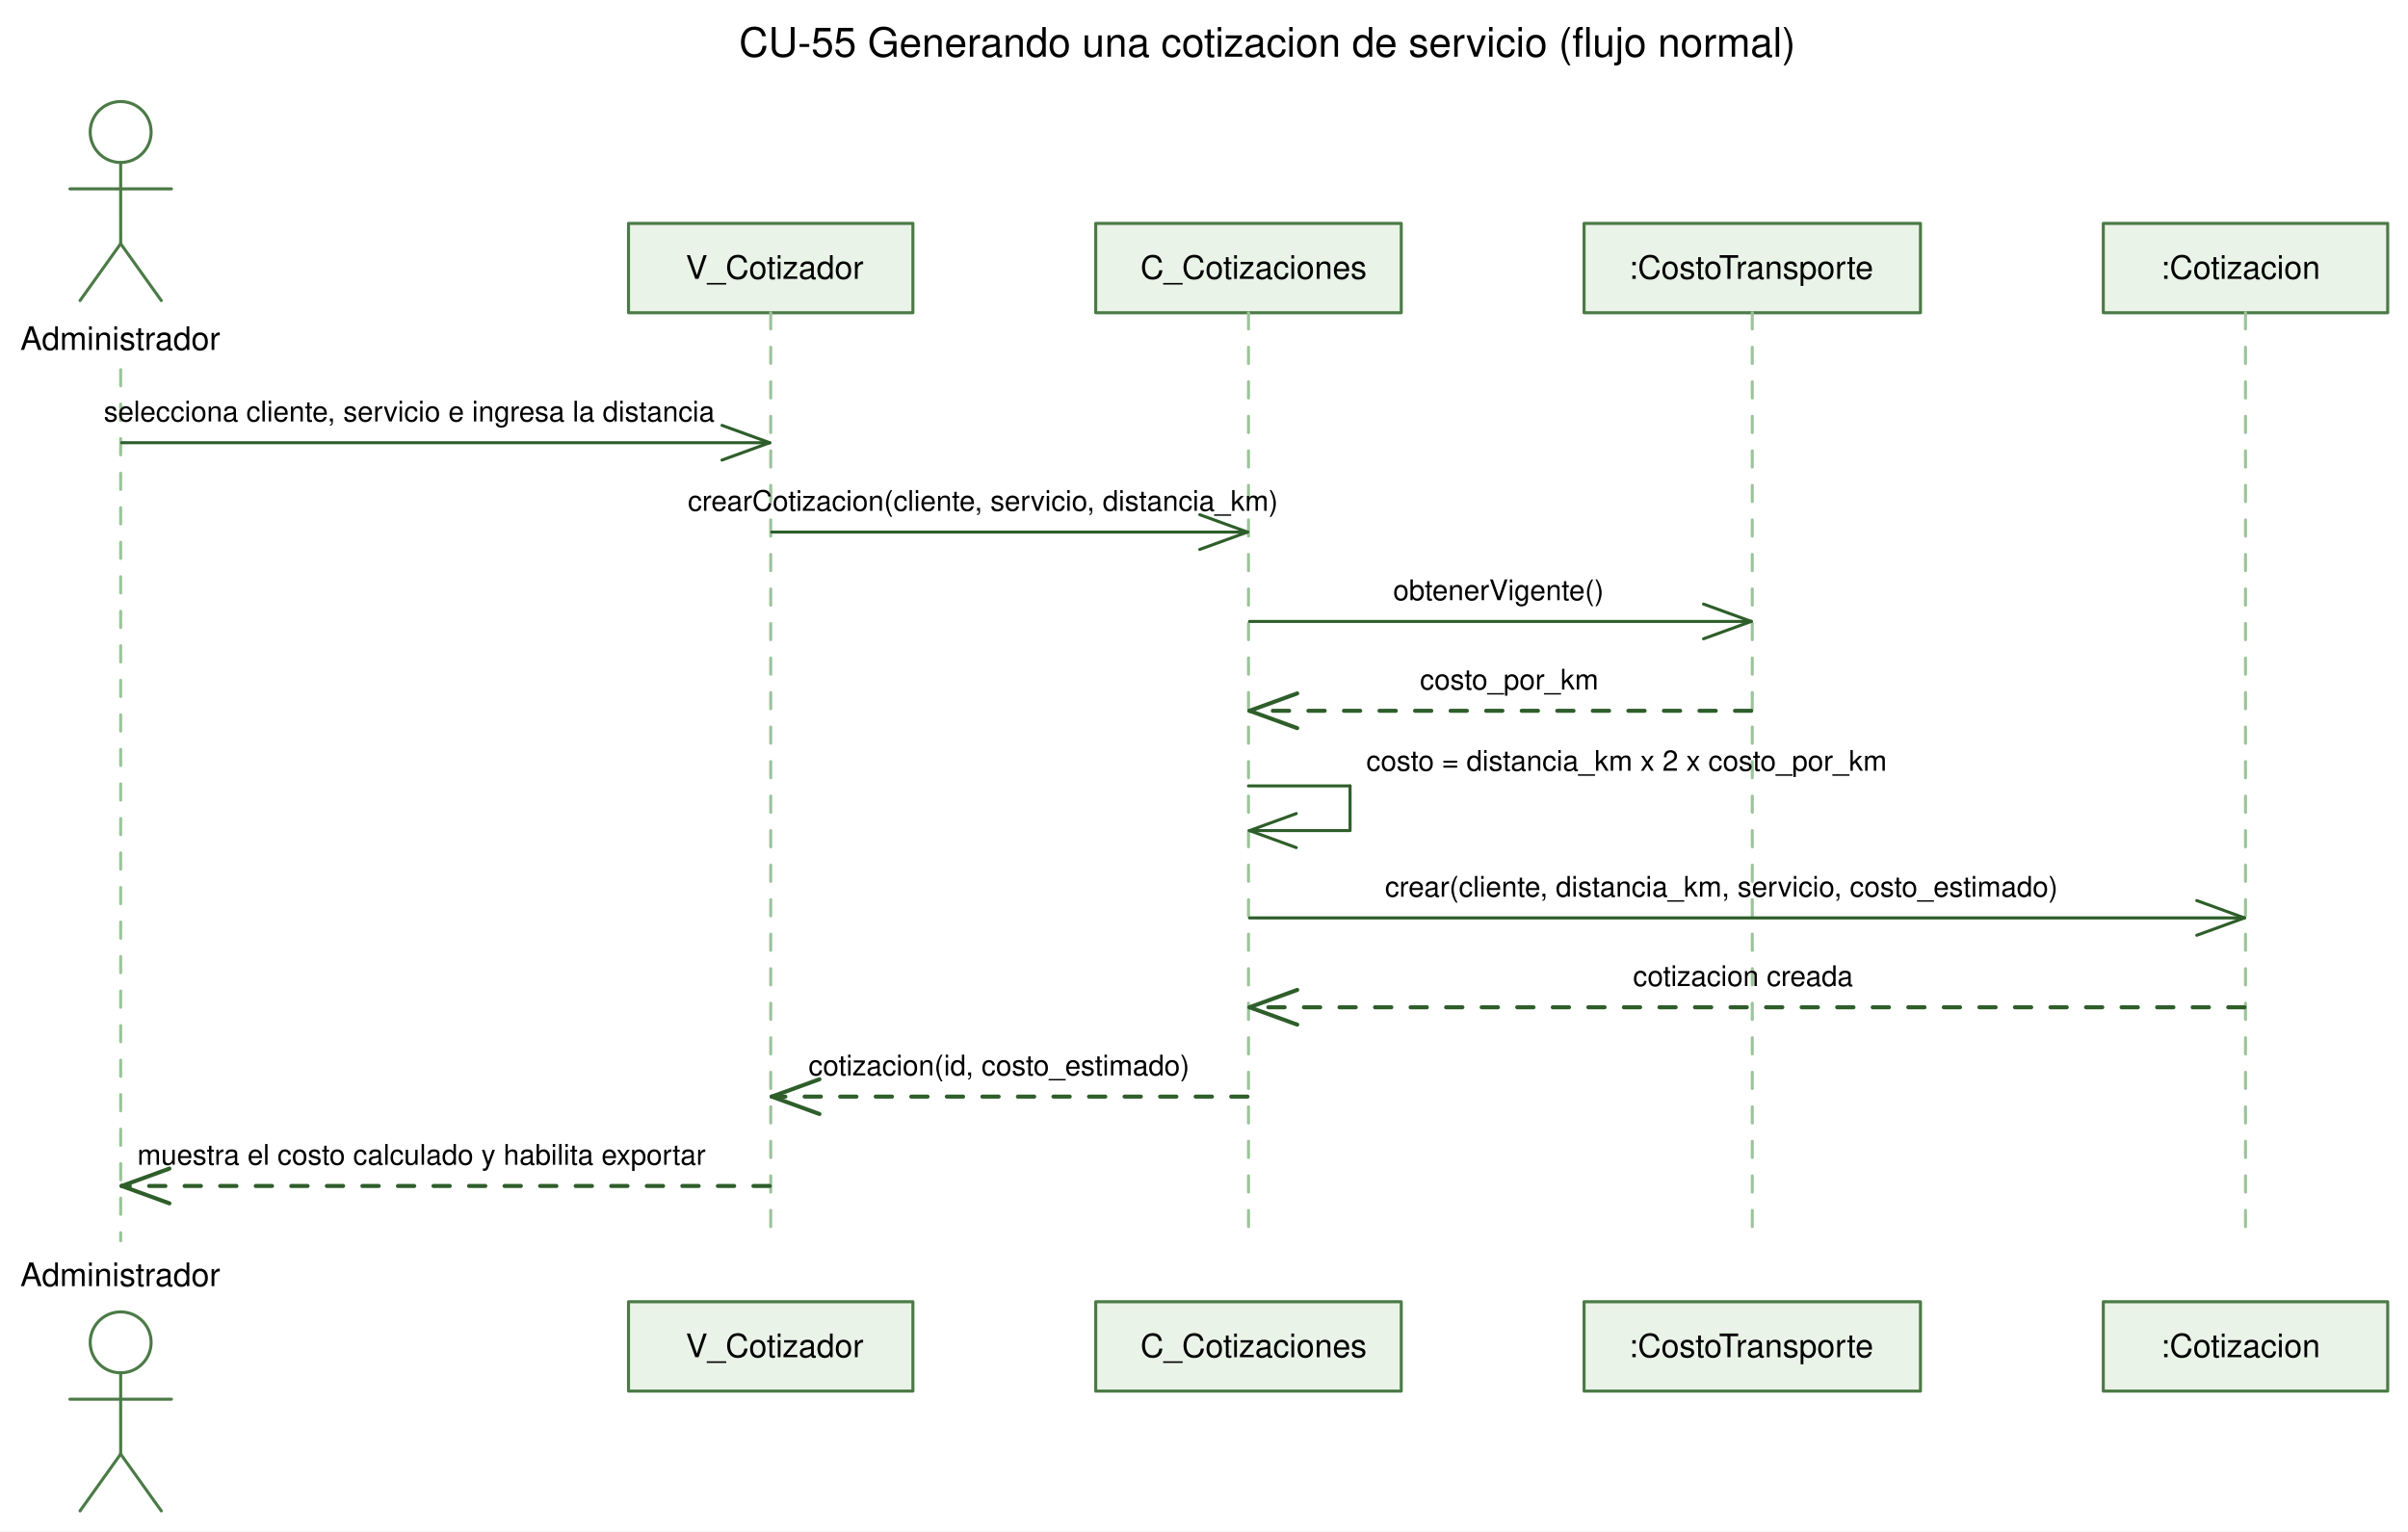
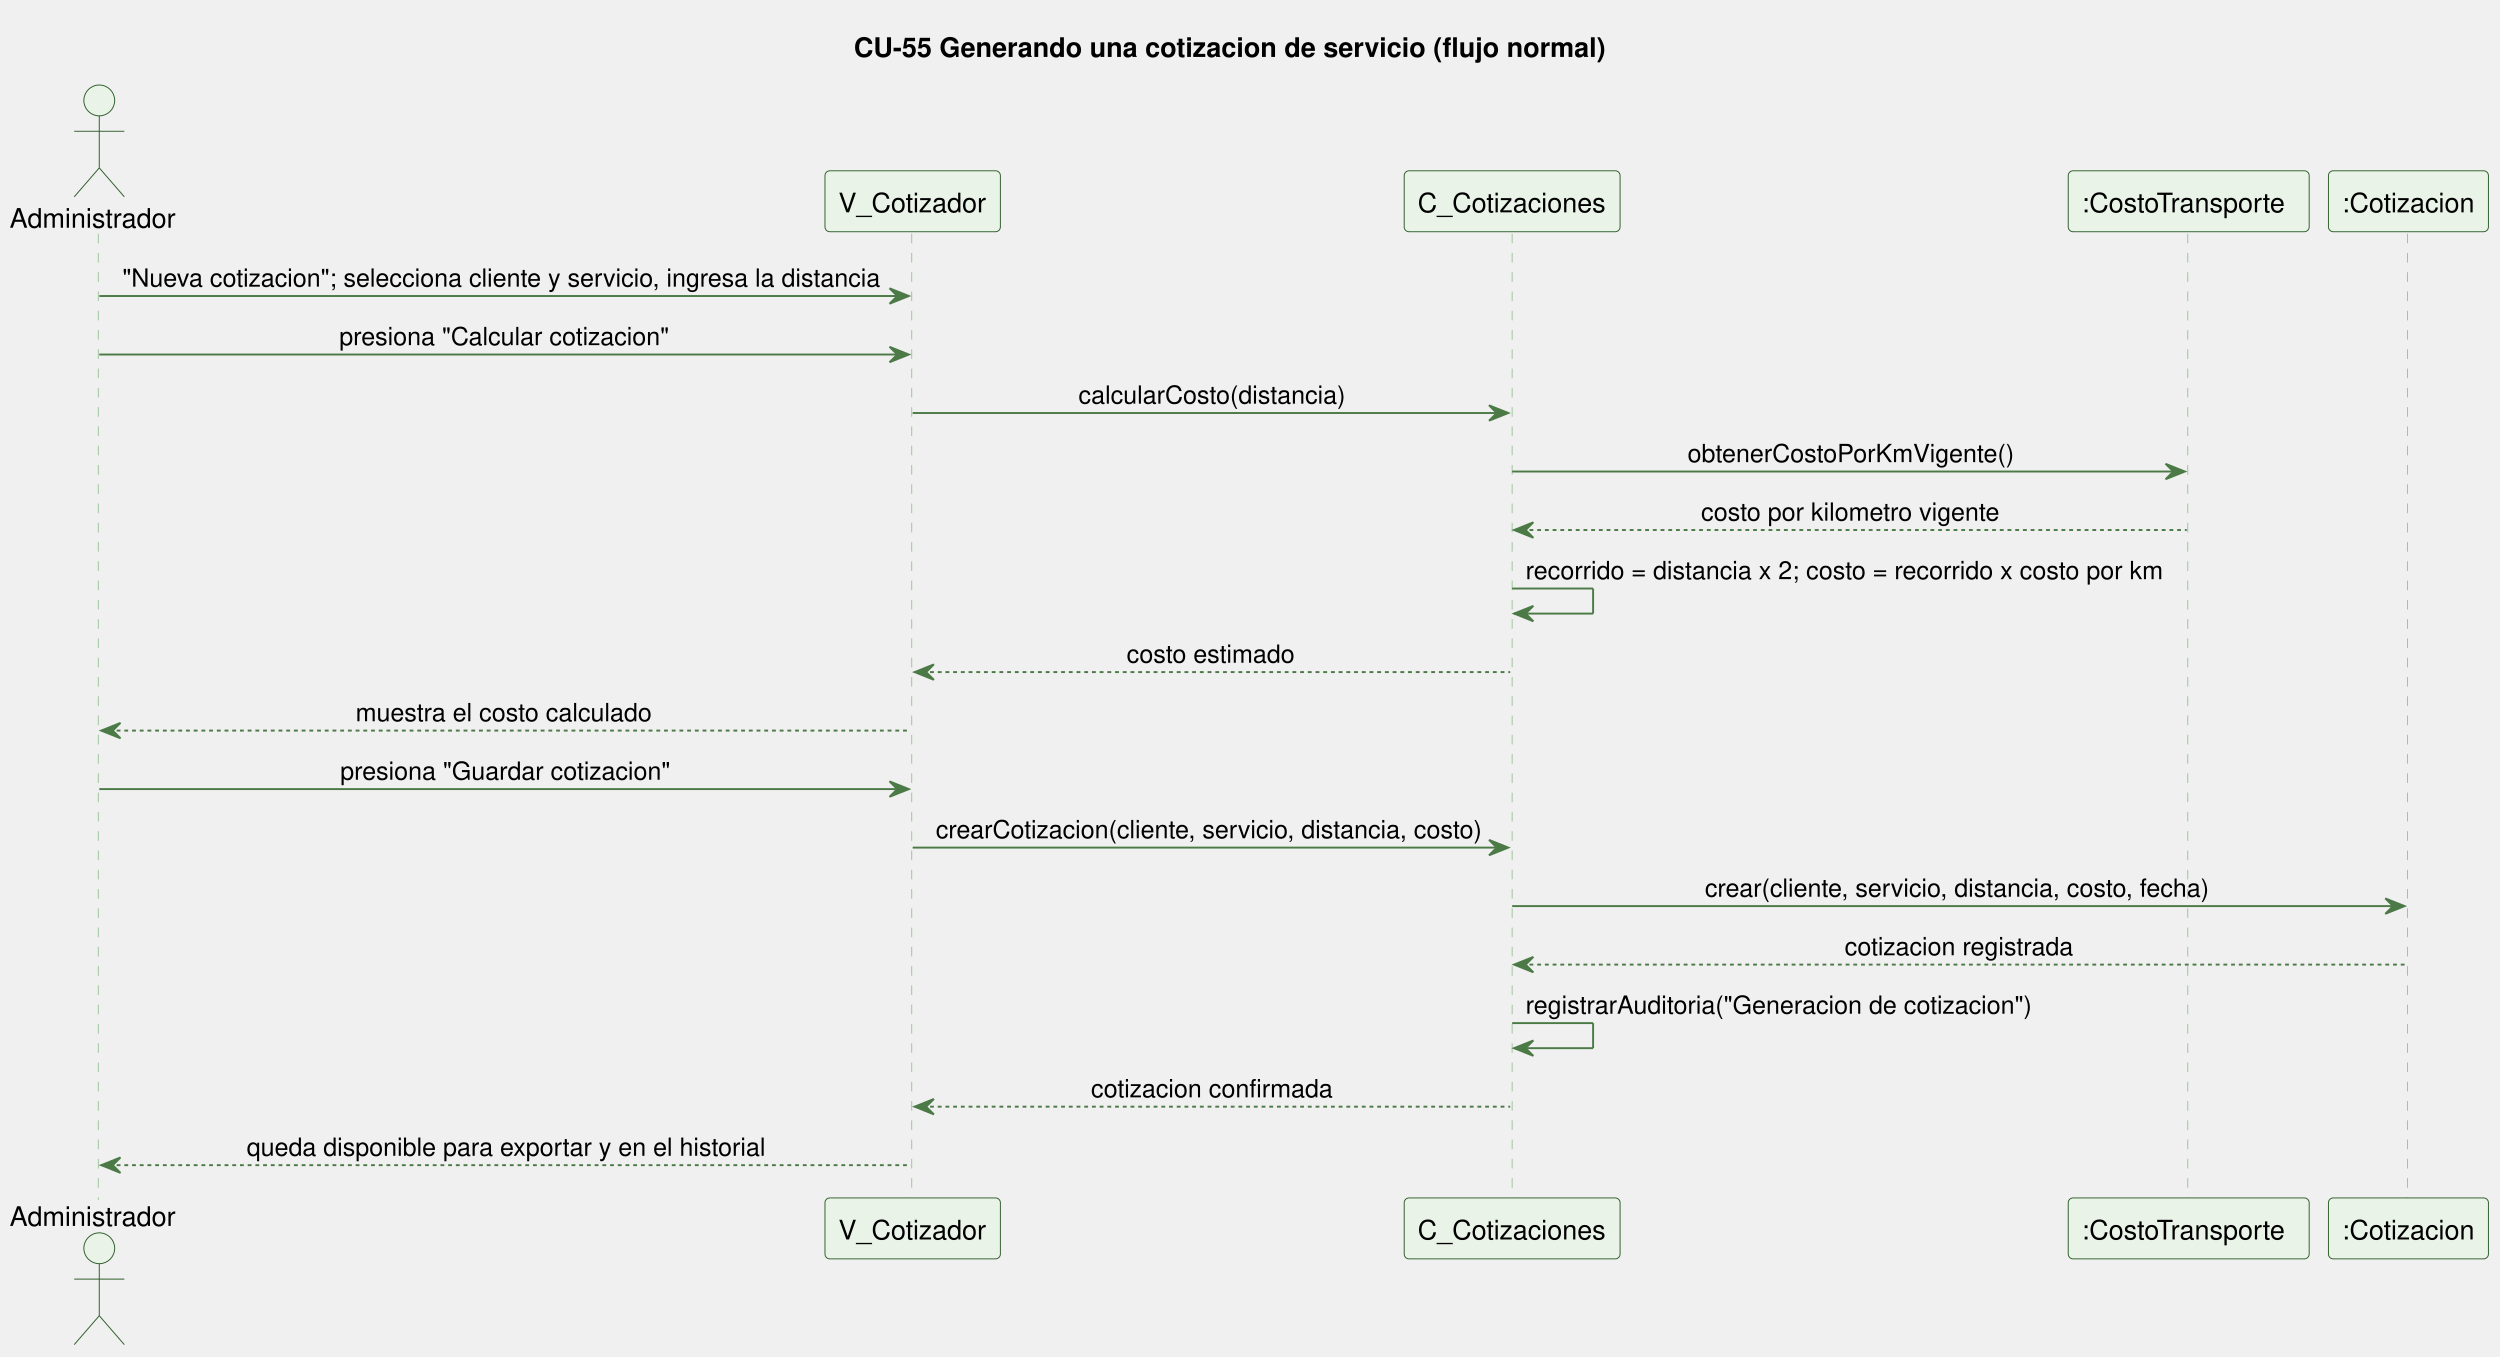
- <svg xmlns="http://www.w3.org/2000/svg" version="1.1" viewBox="0 0 1185.4 754" width="1185.4" height="754">
-   <defs>
-     <style class="style-fonts">
-       </style>
-   </defs>
-   <rect x="0" y="0" width="1185.4" height="754" fill="#ffffff" />
-   <g transform="translate(363.8 10) rotate(0 260.127 12.5)">
-     <text x="0" y="17.9" font-family="Helvetica, Segoe UI Emoji" font-size="20px" fill="#000000" text-anchor="start" style="white-space: pre;" direction="ltr" dominant-baseline="alphabetic">CU-55 Generando una cotizacion de servicio (flujo normal)</text>
-   </g>
-   <g stroke-linecap="round" transform="translate(44.4 50) rotate(0 15 15)">
-     <path d="M30 15 C30 15.87, 29.92 16.75, 29.77 17.6 C29.62 18.46, 29.39 19.31, 29.1 20.13 C28.8 20.95, 28.42 21.75, 27.99 22.5 C27.56 23.25, 27.05 23.98, 26.49 24.64 C25.93 25.31, 25.31 25.93, 24.64 26.49 C23.98 27.05, 23.25 27.56, 22.5 27.99 C21.75 28.42, 20.95 28.8, 20.13 29.1 C19.31 29.39, 18.46 29.62, 17.6 29.77 C16.75 29.92, 15.87 30, 15 30 C14.13 30, 13.25 29.92, 12.4 29.77 C11.54 29.62, 10.69 29.39, 9.87 29.1 C9.05 28.8, 8.25 28.42, 7.5 27.99 C6.75 27.56, 6.02 27.05, 5.36 26.49 C4.69 25.93, 4.07 25.31, 3.51 24.64 C2.95 23.98, 2.44 23.25, 2.01 22.5 C1.58 21.75, 1.2 20.95, 0.9 20.13 C0.61 19.31, 0.38 18.46, 0.23 17.6 C0.08 16.75, 0 15.87, 0 15 C0 14.13, 0.08 13.25, 0.23 12.4 C0.38 11.54, 0.61 10.69, 0.9 9.87 C1.2 9.05, 1.58 8.25, 2.01 7.5 C2.44 6.75, 2.95 6.02, 3.51 5.36 C4.07 4.69, 4.69 4.07, 5.36 3.51 C6.02 2.95, 6.75 2.44, 7.5 2.01 C8.25 1.58, 9.05 1.2, 9.87 0.9 C10.69 0.61, 11.54 0.38, 12.4 0.23 C13.25 0.08, 14.13 0, 15 0 C15.87 0, 16.75 0.08, 17.6 0.23 C18.46 0.38, 19.31 0.61, 20.13 0.9 C20.95 1.2, 21.75 1.58, 22.5 2.01 C23.25 2.44, 23.98 2.95, 24.64 3.51 C25.31 4.07, 25.93 4.69, 26.49 5.36 C27.05 6.02, 27.56 6.75, 27.99 7.5 C28.42 8.25, 28.8 9.05, 29.1 9.87 C29.39 10.69, 29.62 11.54, 29.77 12.4 C29.92 13.25, 29.96 14.57, 30 15 C30.04 15.43, 30.04 14.57, 30 15" stroke="#4B7A46" stroke-width="1.5" fill="none" />
-   </g>
-   <g stroke-linecap="round">
-     <g transform="translate(59.4 80) rotate(0 0.005 20)">
-       <path d="M0 0 C0 10.98, 0.01 21.95, 0.01 40 M0 0 C0 14.06, 0.01 28.11, 0.01 40" stroke="#4B7A46" stroke-width="1.5" fill="none" />
-     </g>
-   </g>
-   <mask />
-   <g stroke-linecap="round">
-     <g transform="translate(34.4 93) rotate(0 25 0)">
-       <path d="M0 0 C11.22 0, 22.43 0, 50 0 M0 0 C18.88 0, 37.76 0, 50 0" stroke="#4B7A46" stroke-width="1.5" fill="none" />
-     </g>
-   </g>
-   <mask />
-   <g stroke-linecap="round">
-     <g transform="translate(39.4 148) rotate(0 10 -14)">
-       <path d="M0 0 C7.67 -10.74, 15.34 -21.48, 20 -28 M0 0 C4.33 -6.06, 8.66 -12.12, 20 -28" stroke="#4B7A46" stroke-width="1.5" fill="none" />
-     </g>
-   </g>
-   <mask />
-   <g stroke-linecap="round">
-     <g transform="translate(59.4 120) rotate(0 10 14)">
-       <path d="M0 0 C5.57 7.8, 11.14 15.6, 20 28 M0 0 C7.11 9.95, 14.22 19.9, 20 28" stroke="#4B7A46" stroke-width="1.5" fill="none" />
-     </g>
-   </g>
-   <mask />
-   <g transform="translate(10 158) rotate(0 49.35156 10)">
-     <text x="0" y="14.32" font-family="Helvetica, Segoe UI Emoji" font-size="16px" fill="#000000" text-anchor="start" style="white-space: pre;" direction="ltr" dominant-baseline="alphabetic">Administrador</text>
-   </g>
-   <g stroke-linecap="round" transform="translate(309.4 110) rotate(0 70 22)">
-     <path d="M0 0 L140 0 L140 44 L0 44" stroke="none" stroke-width="0" fill="#EAF3E7" />
-     <path d="M0 0 C36.55 0, 73.1 0, 140 0 M0 0 C53.56 0, 107.13 0, 140 0 M140 0 C140 17.29, 140 34.58, 140 44 M140 0 C140 11.15, 140 22.29, 140 44 M140 44 C101.96 44, 63.92 44, 0 44 M140 44 C95.73 44, 51.46 44, 0 44 M0 44 C0 33.93, 0 23.86, 0 0 M0 44 C0 31.2, 0 18.4, 0 0" stroke="#4B7A46" stroke-width="1.5" fill="none" />
-   </g>
-   <g transform="translate(337.6 123) rotate(0 44.02344 10)">
-     <text x="0" y="14.32" font-family="Helvetica, Segoe UI Emoji" font-size="16px" fill="#000000" text-anchor="start" style="white-space: pre;" direction="ltr" dominant-baseline="alphabetic">V_Cotizador</text>
-   </g>
-   <g stroke-linecap="round" transform="translate(539.4 110) rotate(0 75.2 22)">
-     <path d="M0 0 L150.4 0 L150.4 44 L0 44" stroke="none" stroke-width="0" fill="#EAF3E7" />
-     <path d="M0 0 C53.2 0, 106.39 0, 150.4 0 M0 0 C58.71 0, 117.41 0, 150.4 0 M150.4 0 C150.4 10.81, 150.4 21.62, 150.4 44 M150.4 0 C150.4 14.61, 150.4 29.21, 150.4 44 M150.4 44 C105.48 44, 60.56 44, 0 44 M150.4 44 C116.25 44, 82.1 44, 0 44 M0 44 C0 29.07, 0 14.14, 0 0 M0 44 C0 31.38, 0 18.75, 0 0" stroke="#4B7A46" stroke-width="1.5" fill="none" />
-   </g>
-   <g transform="translate(561.4 123) rotate(0 56.02734 10)">
-     <text x="0" y="14.32" font-family="Helvetica, Segoe UI Emoji" font-size="16px" fill="#000000" text-anchor="start" style="white-space: pre;" direction="ltr" dominant-baseline="alphabetic">C_Cotizaciones</text>
-   </g>
-   <g stroke-linecap="round" transform="translate(779.8 110) rotate(0 82.8 22)">
-     <path d="M0 0 L165.6 0 L165.6 44 L0 44" stroke="none" stroke-width="0" fill="#EAF3E7" />
-     <path d="M0 0 C45.45 0, 90.9 0, 165.6 0 M0 0 C65.46 0, 130.92 0, 165.6 0 M165.6 0 C165.6 14.01, 165.6 28.01, 165.6 44 M165.6 0 C165.6 12.52, 165.6 25.05, 165.6 44 M165.6 44 C101.81 44, 38.02 44, 0 44 M165.6 44 C121.88 44, 78.16 44, 0 44 M0 44 C0 27.91, 0 11.81, 0 0 M0 44 C0 33.05, 0 22.11, 0 0" stroke="#4B7A46" stroke-width="1.5" fill="none" />
-   </g>
-   <g transform="translate(801.8 123) rotate(0 61.50781 10)">
-     <text x="0" y="14.32" font-family="Helvetica, Segoe UI Emoji" font-size="16px" fill="#000000" text-anchor="start" style="white-space: pre;" direction="ltr" dominant-baseline="alphabetic">:CostoTransporte</text>
-   </g>
-   <g stroke-linecap="round" transform="translate(1035.4 110) rotate(0 70 22)">
-     <path d="M0 0 L140 0 L140 44 L0 44" stroke="none" stroke-width="0" fill="#EAF3E7" />
-     <path d="M0 0 C55.79 0, 111.58 0, 140 0 M0 0 C45.4 0, 90.79 0, 140 0 M140 0 C140 11.1, 140 22.19, 140 44 M140 0 C140 13.08, 140 26.16, 140 44 M140 44 C100.65 44, 61.3 44, 0 44 M140 44 C110.74 44, 81.48 44, 0 44 M0 44 C0 31.34, 0 18.68, 0 0 M0 44 C0 31.3, 0 18.6, 0 0" stroke="#4B7A46" stroke-width="1.5" fill="none" />
-   </g>
-   <g transform="translate(1063.6 123) rotate(0 39.57422 10)">
-     <text x="0" y="14.32" font-family="Helvetica, Segoe UI Emoji" font-size="16px" fill="#000000" text-anchor="start" style="white-space: pre;" direction="ltr" dominant-baseline="alphabetic">:Cotizacion</text>
-   </g>
-   <g stroke-linecap="round">
-     <g transform="translate(59.4 182) rotate(0 0.005 214.5)">
-       <path d="M0 0 C0 162.72, 0.01 325.43, 0.01 429" stroke="#9CC49A" stroke-width="1.5" fill="none" stroke-dasharray="8 9" />
-     </g>
-   </g>
-   <mask />
-   <g stroke-linecap="round">
-     <g transform="translate(379.4 154) rotate(0 0.005 228.5)">
-       <path d="M0 0 C0 157.26, 0.01 314.52, 0.01 457" stroke="#9CC49A" stroke-width="1.5" fill="none" stroke-dasharray="8 9" />
-     </g>
-   </g>
-   <mask />
-   <g stroke-linecap="round">
-     <g transform="translate(614.6 154) rotate(0 0.005 228.5)">
-       <path d="M0 0 C0 170.93, 0.01 341.87, 0.01 457" stroke="#9CC49A" stroke-width="1.5" fill="none" stroke-dasharray="8 9" />
-     </g>
-   </g>
-   <mask />
-   <g stroke-linecap="round">
-     <g transform="translate(862.6 154) rotate(0 0.005 228.5)">
-       <path d="M0 0 C0 93.85, 0 187.7, 0.01 457" stroke="#9CC49A" stroke-width="1.5" fill="none" stroke-dasharray="8 9" />
-     </g>
-   </g>
-   <mask />
-   <g stroke-linecap="round">
-     <g transform="translate(1105.4 154) rotate(0 0.005 228.5)">
-       <path d="M0 0 C0 152.84, 0.01 305.69, 0.01 457" stroke="#9CC49A" stroke-width="1.5" fill="none" stroke-dasharray="8 9" />
-     </g>
-   </g>
-   <mask />
-   <g transform="translate(51.1 195) rotate(0 150.5786 8.75)">
-     <text x="0" y="12.53" font-family="Helvetica, Segoe UI Emoji" font-size="14px" fill="#000000" text-anchor="start" style="white-space: pre;" direction="ltr" dominant-baseline="alphabetic">selecciona cliente, servicio e ingresa la distancia</text>
-   </g>
-   <g stroke-linecap="round">
-     <g transform="translate(59.9 218) rotate(0 159.5 0)">
-       <path d="M0 0 C124.63 0, 249.26 0, 319 0 M0 0 C82.9 0, 165.81 0, 319 0" stroke="#2E5E2A" stroke-width="1.5" fill="none" />
-     </g>
-     <g transform="translate(59.9 218) rotate(0 159.5 0)">
-       <path d="M295.51 8.55 C304.69 5.21, 313.86 1.87, 319 0 M295.51 8.55 C301.61 6.33, 307.72 4.11, 319 0" stroke="#2E5E2A" stroke-width="1.5" fill="none" />
-     </g>
-     <g transform="translate(59.9 218) rotate(0 159.5 0)">
-       <path d="M295.51 -8.55 C304.69 -5.21, 313.86 -1.87, 319 0 M295.51 -8.55 C301.61 -6.33, 307.72 -4.11, 319 0" stroke="#2E5E2A" stroke-width="1.5" fill="none" />
-     </g>
-   </g>
-   <mask />
-   <g transform="translate(338.6 239) rotate(0 145.8857 8.75)">
-     <text x="0" y="12.53" font-family="Helvetica, Segoe UI Emoji" font-size="14px" fill="#000000" text-anchor="start" style="white-space: pre;" direction="ltr" dominant-baseline="alphabetic">crearCotizacion(cliente, servicio, distancia_km)</text>
-   </g>
-   <g stroke-linecap="round">
-     <g transform="translate(379.9 262) rotate(0 117.1 0)">
-       <path d="M0 0 C78.37 0, 156.74 0, 234.2 0 M0 0 C81.22 0, 162.43 0, 234.2 0" stroke="#2E5E2A" stroke-width="1.5" fill="none" />
-     </g>
-     <g transform="translate(379.9 262) rotate(0 117.1 0)">
-       <path d="M210.71 8.55 C218.57 5.69, 226.43 2.83, 234.2 0 M210.71 8.55 C218.85 5.59, 227 2.62, 234.2 0" stroke="#2E5E2A" stroke-width="1.5" fill="none" />
-     </g>
-     <g transform="translate(379.9 262) rotate(0 117.1 0)">
-       <path d="M210.71 -8.55 C218.57 -5.69, 226.43 -2.83, 234.2 0 M210.71 -8.55 C218.85 -5.59, 227 -2.62, 234.2 0" stroke="#2E5E2A" stroke-width="1.5" fill="none" />
-     </g>
-   </g>
-   <mask />
-   <g transform="translate(685.8 283) rotate(0 52.01807 8.75)">
-     <text x="0" y="12.53" font-family="Helvetica, Segoe UI Emoji" font-size="14px" fill="#000000" text-anchor="start" style="white-space: pre;" direction="ltr" dominant-baseline="alphabetic">obtenerVigente()</text>
-   </g>
-   <g stroke-linecap="round">
-     <g transform="translate(615.1 306) rotate(0 123.5 0)">
-       <path d="M0 0 C95.42 0, 190.85 0, 247 0 M0 0 C49.97 0, 99.94 0, 247 0" stroke="#2E5E2A" stroke-width="1.5" fill="none" />
-     </g>
-     <g transform="translate(615.1 306) rotate(0 123.5 0)">
-       <path d="M223.51 8.55 C232.58 5.25, 241.66 1.94, 247 0 M223.51 8.55 C228.26 6.82, 233.01 5.09, 247 0" stroke="#2E5E2A" stroke-width="1.5" fill="none" />
-     </g>
-     <g transform="translate(615.1 306) rotate(0 123.5 0)">
-       <path d="M223.51 -8.55 C232.58 -5.25, 241.66 -1.94, 247 0 M223.51 -8.55 C228.26 -6.82, 233.01 -5.09, 247 0" stroke="#2E5E2A" stroke-width="1.5" fill="none" />
-     </g>
-   </g>
-   <mask />
-   <g transform="translate(699 327) rotate(0 43.96533 8.75)">
-     <text x="0" y="12.53" font-family="Helvetica, Segoe UI Emoji" font-size="14px" fill="#000000" text-anchor="start" style="white-space: pre;" direction="ltr" dominant-baseline="alphabetic">costo_por_km</text>
-   </g>
-   <g stroke-linecap="round">
-     <g transform="translate(862.1 350) rotate(0 -123.5 0)">
-       <path d="M0 0 C-60.97 0, -121.95 0, -247 0" stroke="#2E5E2A" stroke-width="2" fill="none" stroke-dasharray="8 9.5" />
-     </g>
-     <g transform="translate(862.1 350) rotate(0 -123.5 0)">
-       <path d="M-223.51 -8.55 C-229.31 -6.44, -235.11 -4.33, -247 0" stroke="#2E5E2A" stroke-width="2" fill="none" />
-     </g>
-     <g transform="translate(862.1 350) rotate(0 -123.5 0)">
-       <path d="M-223.51 8.55 C-229.31 6.44, -235.11 4.33, -247 0" stroke="#2E5E2A" stroke-width="2" fill="none" />
-     </g>
-   </g>
-   <mask />
-   <g transform="translate(672.6 367) rotate(0 128.1978 8.75)">
-     <text x="0" y="12.53" font-family="Helvetica, Segoe UI Emoji" font-size="14px" fill="#000000" text-anchor="start" style="white-space: pre;" direction="ltr" dominant-baseline="alphabetic">costo = distancia_km x 2 x costo_por_km</text>
-   </g>
-   <g stroke-linecap="round">
-     <g transform="translate(614.6 387) rotate(0 25 0)">
-       <path d="M0 0 C17.45 0, 34.9 0, 50 0 M0 0 C19.35 0, 38.7 0, 50 0" stroke="#2E5E2A" stroke-width="1.5" fill="none" />
-     </g>
-   </g>
-   <mask />
-   <g stroke-linecap="round">
-     <g transform="translate(664.6 387) rotate(0 0.005 11)">
-       <path d="M0 0 C0 6.11, 0.01 12.21, 0.01 22 M0 0 C0 5.31, 0 10.62, 0.01 22" stroke="#2E5E2A" stroke-width="1.5" fill="none" />
-     </g>
-   </g>
-   <mask />
-   <g stroke-linecap="round">
-     <g transform="translate(664.1 409) rotate(0 -24.5 0)">
-       <path d="M0 0 C-19.03 0, -38.06 0, -49 0 M0 0 C-10.87 0, -21.73 0, -49 0" stroke="#2E5E2A" stroke-width="1.5" fill="none" />
-     </g>
-     <g transform="translate(664.1 409) rotate(0 -24.5 0)">
-       <path d="M-25.98 -8.38 C-34.92 -5.13, -43.86 -1.87, -49 0 M-25.98 -8.38 C-31.08 -6.52, -36.19 -4.66, -49 0" stroke="#2E5E2A" stroke-width="1.5" fill="none" />
-     </g>
-     <g transform="translate(664.1 409) rotate(0 -24.5 0)">
-       <path d="M-25.98 8.38 C-34.92 5.13, -43.86 1.87, -49 0 M-25.98 8.38 C-31.08 6.52, -36.19 4.66, -49 0" stroke="#2E5E2A" stroke-width="1.5" fill="none" />
-     </g>
-   </g>
-   <mask />
-   <g transform="translate(681.8 429) rotate(0 166.1201 8.75)">
-     <text x="0" y="12.53" font-family="Helvetica, Segoe UI Emoji" font-size="14px" fill="#000000" text-anchor="start" style="white-space: pre;" direction="ltr" dominant-baseline="alphabetic">crear(cliente, distancia_km, servicio, costo_estimado)</text>
-   </g>
-   <g stroke-linecap="round">
-     <g transform="translate(615.1 452) rotate(0 244.9 0)">
-       <path d="M0 0 C176.25 0, 352.5 0, 489.8 0 M0 0 C177.66 0, 355.32 0, 489.8 0" stroke="#2E5E2A" stroke-width="1.5" fill="none" />
-     </g>
-     <g transform="translate(615.1 452) rotate(0 244.9 0)">
-       <path d="M466.31 8.55 C474.76 5.47, 483.21 2.4, 489.8 0 M466.31 8.55 C474.83 5.45, 483.35 2.35, 489.8 0" stroke="#2E5E2A" stroke-width="1.5" fill="none" />
-     </g>
-     <g transform="translate(615.1 452) rotate(0 244.9 0)">
-       <path d="M466.31 -8.55 C474.76 -5.47, 483.21 -2.4, 489.8 0 M466.31 -8.55 C474.83 -5.45, 483.35 -2.35, 489.8 0" stroke="#2E5E2A" stroke-width="1.5" fill="none" />
-     </g>
-   </g>
-   <mask />
-   <g transform="translate(803.9 473) rotate(0 54.47559 8.75)">
-     <text x="0" y="12.53" font-family="Helvetica, Segoe UI Emoji" font-size="14px" fill="#000000" text-anchor="start" style="white-space: pre;" direction="ltr" dominant-baseline="alphabetic">cotizacion creada</text>
-   </g>
-   <g stroke-linecap="round">
-     <g transform="translate(1104.9 496) rotate(0 -244.9 0)">
-       <path d="M0 0 C-110.2 0, -220.41 0, -489.8 0" stroke="#2E5E2A" stroke-width="2" fill="none" stroke-dasharray="8 9.5" />
-     </g>
-     <g transform="translate(1104.9 496) rotate(0 -244.9 0)">
-       <path d="M-466.31 -8.55 C-471.59 -6.63, -476.88 -4.7, -489.8 0" stroke="#2E5E2A" stroke-width="2" fill="none" />
-     </g>
-     <g transform="translate(1104.9 496) rotate(0 -244.9 0)">
-       <path d="M-466.31 8.55 C-471.59 6.63, -476.88 4.7, -489.8 0" stroke="#2E5E2A" stroke-width="2" fill="none" />
-     </g>
-   </g>
-   <mask />
-   <g transform="translate(398 517) rotate(0 94.15479 8.75)">
-     <text x="0" y="12.53" font-family="Helvetica, Segoe UI Emoji" font-size="14px" fill="#000000" text-anchor="start" style="white-space: pre;" direction="ltr" dominant-baseline="alphabetic">cotizacion(id, costo_estimado)</text>
-   </g>
-   <g stroke-linecap="round">
-     <g transform="translate(614.1 540) rotate(0 -117.1 0)">
-       <path d="M0 0 C-51.83 0, -103.67 0, -234.2 0" stroke="#2E5E2A" stroke-width="2" fill="none" stroke-dasharray="8 9.5" />
-     </g>
-     <g transform="translate(614.1 540) rotate(0 -117.1 0)">
-       <path d="M-210.71 -8.55 C-215.91 -6.66, -221.11 -4.77, -234.2 0" stroke="#2E5E2A" stroke-width="2" fill="none" />
-     </g>
-     <g transform="translate(614.1 540) rotate(0 -117.1 0)">
-       <path d="M-210.71 8.55 C-215.91 6.66, -221.11 4.77, -234.2 0" stroke="#2E5E2A" stroke-width="2" fill="none" />
-     </g>
-   </g>
-   <mask />
-   <g transform="translate(67.6 561) rotate(0 140.0718 8.75)">
-     <text x="0" y="12.53" font-family="Helvetica, Segoe UI Emoji" font-size="14px" fill="#000000" text-anchor="start" style="white-space: pre;" direction="ltr" dominant-baseline="alphabetic">muestra el costo calculado y habilita exportar</text>
-   </g>
-   <g stroke-linecap="round">
-     <g transform="translate(378.9 584) rotate(0 -159.5 0)">
-       <path d="M0 0 C-105.08 0, -210.16 0, -319 0" stroke="#2E5E2A" stroke-width="2" fill="none" stroke-dasharray="8 9.5" />
-     </g>
-     <g transform="translate(378.9 584) rotate(0 -159.5 0)">
-       <path d="M-295.51 -8.55 C-303.25 -5.73, -310.98 -2.92, -319 0" stroke="#2E5E2A" stroke-width="2" fill="none" />
-     </g>
-     <g transform="translate(378.9 584) rotate(0 -159.5 0)">
-       <path d="M-295.51 8.55 C-303.25 5.73, -310.98 2.92, -319 0" stroke="#2E5E2A" stroke-width="2" fill="none" />
-     </g>
-   </g>
-   <mask />
-   <g transform="translate(10 619) rotate(0 49.35156 10)">
-     <text x="0" y="14.32" font-family="Helvetica, Segoe UI Emoji" font-size="16px" fill="#000000" text-anchor="start" style="white-space: pre;" direction="ltr" dominant-baseline="alphabetic">Administrador</text>
-   </g>
-   <g stroke-linecap="round" transform="translate(44.4 646) rotate(0 15 15)">
-     <path d="M30 15 C30 15.87, 29.92 16.75, 29.77 17.6 C29.62 18.46, 29.39 19.31, 29.1 20.13 C28.8 20.95, 28.42 21.75, 27.99 22.5 C27.56 23.25, 27.05 23.98, 26.49 24.64 C25.93 25.31, 25.31 25.93, 24.64 26.49 C23.98 27.05, 23.25 27.56, 22.5 27.99 C21.75 28.42, 20.95 28.8, 20.13 29.1 C19.31 29.39, 18.46 29.62, 17.6 29.77 C16.75 29.92, 15.87 30, 15 30 C14.13 30, 13.25 29.92, 12.4 29.77 C11.54 29.62, 10.69 29.39, 9.87 29.1 C9.05 28.8, 8.25 28.42, 7.5 27.99 C6.75 27.56, 6.02 27.05, 5.36 26.49 C4.69 25.93, 4.07 25.31, 3.51 24.64 C2.95 23.98, 2.44 23.25, 2.01 22.5 C1.58 21.75, 1.2 20.95, 0.9 20.13 C0.61 19.31, 0.38 18.46, 0.23 17.6 C0.08 16.75, 0 15.87, 0 15 C0 14.13, 0.08 13.25, 0.23 12.4 C0.38 11.54, 0.61 10.69, 0.9 9.87 C1.2 9.05, 1.58 8.25, 2.01 7.5 C2.44 6.75, 2.95 6.02, 3.51 5.36 C4.07 4.69, 4.69 4.07, 5.36 3.51 C6.02 2.95, 6.75 2.44, 7.5 2.01 C8.25 1.58, 9.05 1.2, 9.87 0.9 C10.69 0.61, 11.54 0.38, 12.4 0.23 C13.25 0.08, 14.13 0, 15 0 C15.87 0, 16.75 0.08, 17.6 0.23 C18.46 0.38, 19.31 0.61, 20.13 0.9 C20.95 1.2, 21.75 1.58, 22.5 2.01 C23.25 2.44, 23.98 2.95, 24.64 3.51 C25.31 4.07, 25.93 4.69, 26.49 5.36 C27.05 6.02, 27.56 6.75, 27.99 7.5 C28.42 8.25, 28.8 9.05, 29.1 9.87 C29.39 10.69, 29.62 11.54, 29.77 12.4 C29.92 13.25, 29.96 14.57, 30 15 C30.04 15.43, 30.04 14.57, 30 15" stroke="#4B7A46" stroke-width="1.5" fill="none" />
-   </g>
-   <g stroke-linecap="round">
-     <g transform="translate(59.4 676) rotate(0 0.005 20)">
-       <path d="M0 0 C0 12.98, 0.01 25.97, 0.01 40 M0 0 C0 8.86, 0 17.71, 0.01 40" stroke="#4B7A46" stroke-width="1.5" fill="none" />
-     </g>
-   </g>
-   <mask />
-   <g stroke-linecap="round">
-     <g transform="translate(34.4 689) rotate(0 25 0)">
-       <path d="M0 0 C16.51 0, 33.02 0, 50 0 M0 0 C18.87 0, 37.73 0, 50 0" stroke="#4B7A46" stroke-width="1.5" fill="none" />
-     </g>
-   </g>
-   <mask />
-   <g stroke-linecap="round">
-     <g transform="translate(39.4 744) rotate(0 10 -14)">
-       <path d="M0 0 C5.28 -7.4, 10.57 -14.79, 20 -28 M0 0 C4.35 -6.09, 8.7 -12.18, 20 -28" stroke="#4B7A46" stroke-width="1.5" fill="none" />
-     </g>
-   </g>
-   <mask />
-   <g stroke-linecap="round">
-     <g transform="translate(59.4 716) rotate(0 10 14)">
-       <path d="M0 0 C4.88 6.83, 9.75 13.65, 20 28 M0 0 C4.25 5.95, 8.51 11.91, 20 28" stroke="#4B7A46" stroke-width="1.5" fill="none" />
-     </g>
-   </g>
-   <mask />
-   <g stroke-linecap="round" transform="translate(309.4 641) rotate(0 70 22)">
-     <path d="M0 0 L140 0 L140 44 L0 44" stroke="none" stroke-width="0" fill="#EAF3E7" />
-     <path d="M0 0 C36.1 0, 72.19 0, 140 0 M0 0 C29.3 0, 58.6 0, 140 0 M140 0 C140 15.76, 140 31.52, 140 44 M140 0 C140 11.89, 140 23.78, 140 44 M140 44 C94.43 44, 48.86 44, 0 44 M140 44 C84.2 44, 28.4 44, 0 44 M0 44 C0 31.5, 0 18.99, 0 0 M0 44 C0 27.66, 0 11.33, 0 0" stroke="#4B7A46" stroke-width="1.5" fill="none" />
-   </g>
-   <g transform="translate(337.6 654) rotate(0 44.02344 10)">
-     <text x="0" y="14.32" font-family="Helvetica, Segoe UI Emoji" font-size="16px" fill="#000000" text-anchor="start" style="white-space: pre;" direction="ltr" dominant-baseline="alphabetic">V_Cotizador</text>
-   </g>
-   <g stroke-linecap="round" transform="translate(539.4 641) rotate(0 75.2 22)">
-     <path d="M0 0 L150.4 0 L150.4 44 L0 44" stroke="none" stroke-width="0" fill="#EAF3E7" />
-     <path d="M0 0 C34.52 0, 69.04 0, 150.4 0 M0 0 C43.48 0, 86.96 0, 150.4 0 M150.4 0 C150.4 17.37, 150.4 34.73, 150.4 44 M150.4 0 C150.4 14.1, 150.4 28.2, 150.4 44 M150.4 44 C116.53 44, 82.65 44, 0 44 M150.4 44 C117.75 44, 85.1 44, 0 44 M0 44 C0 29.35, 0 14.69, 0 0 M0 44 C0 28.87, 0 13.75, 0 0" stroke="#4B7A46" stroke-width="1.5" fill="none" />
-   </g>
-   <g transform="translate(561.4 654) rotate(0 56.02734 10)">
-     <text x="0" y="14.32" font-family="Helvetica, Segoe UI Emoji" font-size="16px" fill="#000000" text-anchor="start" style="white-space: pre;" direction="ltr" dominant-baseline="alphabetic">C_Cotizaciones</text>
-   </g>
-   <g stroke-linecap="round" transform="translate(779.8 641) rotate(0 82.8 22)">
-     <path d="M0 0 L165.6 0 L165.6 44 L0 44" stroke="none" stroke-width="0" fill="#EAF3E7" />
-     <path d="M0 0 C49.62 0, 99.24 0, 165.6 0 M0 0 C54.14 0, 108.29 0, 165.6 0 M165.6 0 C165.6 10, 165.6 20.01, 165.6 44 M165.6 0 C165.6 17.18, 165.6 34.37, 165.6 44 M165.6 44 C124.36 44, 83.12 44, 0 44 M165.6 44 C127.43 44, 89.26 44, 0 44 M0 44 C0 29.9, 0 15.8, 0 0 M0 44 C0 34.42, 0 24.85, 0 0" stroke="#4B7A46" stroke-width="1.5" fill="none" />
-   </g>
-   <g transform="translate(801.8 654) rotate(0 61.50781 10)">
-     <text x="0" y="14.32" font-family="Helvetica, Segoe UI Emoji" font-size="16px" fill="#000000" text-anchor="start" style="white-space: pre;" direction="ltr" dominant-baseline="alphabetic">:CostoTransporte</text>
-   </g>
-   <g stroke-linecap="round" transform="translate(1035.4 641) rotate(0 70 22)">
-     <path d="M0 0 L140 0 L140 44 L0 44" stroke="none" stroke-width="0" fill="#EAF3E7" />
-     <path d="M0 0 C49.17 0, 98.34 0, 140 0 M0 0 C46.97 0, 93.93 0, 140 0 M140 0 C140 14.98, 140 29.97, 140 44 M140 0 C140 13.3, 140 26.6, 140 44 M140 44 C101.33 44, 62.65 44, 0 44 M140 44 C106.5 44, 73.01 44, 0 44 M0 44 C0 28.48, 0 12.96, 0 0 M0 44 C0 33.67, 0 23.34, 0 0" stroke="#4B7A46" stroke-width="1.5" fill="none" />
-   </g>
-   <g transform="translate(1063.6 654) rotate(0 39.57422 10)">
-     <text x="0" y="14.32" font-family="Helvetica, Segoe UI Emoji" font-size="16px" fill="#000000" text-anchor="start" style="white-space: pre;" direction="ltr" dominant-baseline="alphabetic">:Cotizacion</text>
+ <svg xmlns="http://www.w3.org/2000/svg" contentStyleType="text/css" height="704px" preserveAspectRatio="none" style="width:1297px;height:704px;background:#FFFFFF;" version="1.1" viewBox="0 0 1297 704" width="1297px" zoomAndPan="magnify">
+   <defs />
+   <g>
+     <text fill="#000000" font-family="Helvetica" font-size="14" font-weight="bold" lengthAdjust="spacing" textLength="409" x="443" y="29.533">CU-55 Generando una cotizacion de servicio (flujo normal)</text>
+     <line style="stroke:#9CC49A;stroke-width:0.5;stroke-dasharray:5.0,5.0;" x1="51" x2="51" y1="121.219" y2="622.492" />
+     <line style="stroke:#9CC49A;stroke-width:0.5;stroke-dasharray:5.0,5.0;" x1="473" x2="473" y1="121.219" y2="622.492" />
+     <line style="stroke:#9CC49A;stroke-width:0.5;stroke-dasharray:5.0,5.0;" x1="784.5" x2="784.5" y1="121.219" y2="622.492" />
+     <line style="stroke:#9CC49A;stroke-width:0.5;stroke-dasharray:5.0,5.0;" x1="1135" x2="1135" y1="121.219" y2="622.492" />
+     <line style="stroke:#9CC49A;stroke-width:0.5;stroke-dasharray:5.0,5.0;" x1="1249" x2="1249" y1="121.219" y2="622.492" />
+     <text fill="#000000" font-family="Helvetica" font-size="14" lengthAdjust="spacing" textLength="87" x="5" y="118.143">Administrador</text>
+     <ellipse cx="51.5" cy="52.109" fill="#EAF3E7" rx="8" ry="8" style="stroke:#2E5E2A;stroke-width:0.5;" />
+     <path d="M51.5,60.109 L51.5,87.109 M38.5,68.109 L64.5,68.109 M51.5,87.109 L38.5,102.109 M51.5,87.109 L64.5,102.109 " fill="none" style="stroke:#2E5E2A;stroke-width:0.5;" />
+     <text fill="#000000" font-family="Helvetica" font-size="14" lengthAdjust="spacing" textLength="87" x="5" y="636.025">Administrador</text>
+     <ellipse cx="51.5" cy="647.602" fill="#EAF3E7" rx="8" ry="8" style="stroke:#2E5E2A;stroke-width:0.5;" />
+     <path d="M51.5,655.602 L51.5,682.602 M38.5,663.602 L64.5,663.602 M51.5,682.602 L38.5,697.602 M51.5,682.602 L64.5,697.602 " fill="none" style="stroke:#2E5E2A;stroke-width:0.5;" />
+     <rect fill="#EAF3E7" height="31.609" rx="2.5" ry="2.5" style="stroke:#2E5E2A;stroke-width:0.5;" width="91" x="428" y="88.609" />
+     <text fill="#000000" font-family="Helvetica" font-size="14" lengthAdjust="spacing" textLength="77" x="435" y="110.143">V_Cotizador</text>
+     <rect fill="#EAF3E7" height="31.609" rx="2.5" ry="2.5" style="stroke:#2E5E2A;stroke-width:0.5;" width="91" x="428" y="621.492" />
+     <text fill="#000000" font-family="Helvetica" font-size="14" lengthAdjust="spacing" textLength="77" x="435" y="643.025">V_Cotizador</text>
+     <rect fill="#EAF3E7" height="31.609" rx="2.5" ry="2.5" style="stroke:#2E5E2A;stroke-width:0.5;" width="112" x="728.5" y="88.609" />
+     <text fill="#000000" font-family="Helvetica" font-size="14" lengthAdjust="spacing" textLength="98" x="735.5" y="110.143">C_Cotizaciones</text>
+     <rect fill="#EAF3E7" height="31.609" rx="2.5" ry="2.5" style="stroke:#2E5E2A;stroke-width:0.5;" width="112" x="728.5" y="621.492" />
+     <text fill="#000000" font-family="Helvetica" font-size="14" lengthAdjust="spacing" textLength="98" x="735.5" y="643.025">C_Cotizaciones</text>
+     <rect fill="#EAF3E7" height="31.609" rx="2.5" ry="2.5" style="stroke:#2E5E2A;stroke-width:0.5;" width="125" x="1073" y="88.609" />
+     <text fill="#000000" font-family="Helvetica" font-size="14" lengthAdjust="spacing" textLength="111" x="1080" y="110.143">:CostoTransporte</text>
+     <rect fill="#EAF3E7" height="31.609" rx="2.5" ry="2.5" style="stroke:#2E5E2A;stroke-width:0.5;" width="125" x="1073" y="621.492" />
+     <text fill="#000000" font-family="Helvetica" font-size="14" lengthAdjust="spacing" textLength="111" x="1080" y="643.025">:CostoTransporte</text>
+     <rect fill="#EAF3E7" height="31.609" rx="2.5" ry="2.5" style="stroke:#2E5E2A;stroke-width:0.5;" width="83" x="1208" y="88.609" />
+     <text fill="#000000" font-family="Helvetica" font-size="14" lengthAdjust="spacing" textLength="69" x="1215" y="110.143">:Cotizacion</text>
+     <rect fill="#EAF3E7" height="31.609" rx="2.5" ry="2.5" style="stroke:#2E5E2A;stroke-width:0.5;" width="83" x="1208" y="621.492" />
+     <text fill="#000000" font-family="Helvetica" font-size="14" lengthAdjust="spacing" textLength="69" x="1215" y="643.025">:Cotizacion</text>
+     <polygon fill="#4B7A46" points="461.5,149.57,471.5,153.57,461.5,157.57,465.5,153.57" style="stroke:#4B7A46;stroke-width:1.0;" />
+     <line style="stroke:#4B7A46;stroke-width:1.0;" x1="51.5" x2="467.5" y1="153.57" y2="153.57" />
+     <text fill="#000000" font-family="Helvetica" font-size="13" lengthAdjust="spacing" textLength="398" x="63.5" y="148.714">"Nueva cotizacion"; selecciona cliente y servicio, ingresa la distancia</text>
+     <polygon fill="#4B7A46" points="461.5,179.922,471.5,183.922,461.5,187.922,465.5,183.922" style="stroke:#4B7A46;stroke-width:1.0;" />
+     <line style="stroke:#4B7A46;stroke-width:1.0;" x1="51.5" x2="467.5" y1="183.922" y2="183.922" />
+     <text fill="#000000" font-family="Helvetica" font-size="13" lengthAdjust="spacing" textLength="173" x="176" y="179.065">presiona "Calcular cotizacion"</text>
+     <polygon fill="#4B7A46" points="772.5,210.273,782.5,214.273,772.5,218.273,776.5,214.273" style="stroke:#4B7A46;stroke-width:1.0;" />
+     <line style="stroke:#4B7A46;stroke-width:1.0;" x1="473.5" x2="778.5" y1="214.273" y2="214.273" />
+     <text fill="#000000" font-family="Helvetica" font-size="13" lengthAdjust="spacing" textLength="139" x="559.5" y="209.417">calcularCosto(distancia)</text>
+     <polygon fill="#4B7A46" points="1123.5,240.625,1133.5,244.625,1123.5,248.625,1127.5,244.625" style="stroke:#4B7A46;stroke-width:1.0;" />
+     <line style="stroke:#4B7A46;stroke-width:1.0;" x1="784.5" x2="1129.5" y1="244.625" y2="244.625" />
+     <text fill="#000000" font-family="Helvetica" font-size="13" lengthAdjust="spacing" textLength="169" x="875.5" y="239.769">obtenerCostoPorKmVigente()</text>
+     <polygon fill="#4B7A46" points="795.5,270.977,785.5,274.977,795.5,278.977,791.5,274.977" style="stroke:#4B7A46;stroke-width:1.0;" />
+     <line style="stroke:#4B7A46;stroke-width:1.0;stroke-dasharray:2.0,2.0;" x1="789.5" x2="1134.5" y1="274.977" y2="274.977" />
+     <text fill="#000000" font-family="Helvetica" font-size="13" lengthAdjust="spacing" textLength="155" x="882.5" y="270.12">costo por kilometro vigente</text>
+     <line style="stroke:#4B7A46;stroke-width:1.0;" x1="784.5" x2="826.5" y1="305.328" y2="305.328" />
+     <line style="stroke:#4B7A46;stroke-width:1.0;" x1="826.5" x2="826.5" y1="305.328" y2="318.328" />
+     <line style="stroke:#4B7A46;stroke-width:1.0;" x1="785.5" x2="826.5" y1="318.328" y2="318.328" />
+     <polygon fill="#4B7A46" points="795.5,314.328,785.5,318.328,795.5,322.328,791.5,318.328" style="stroke:#4B7A46;stroke-width:1.0;" />
+     <text fill="#000000" font-family="Helvetica" font-size="13" lengthAdjust="spacing" textLength="337" x="791.5" y="300.472">recorrido = distancia x 2; costo = recorrido x costo por km</text>
+     <polygon fill="#4B7A46" points="484.5,344.68,474.5,348.68,484.5,352.68,480.5,348.68" style="stroke:#4B7A46;stroke-width:1.0;" />
+     <line style="stroke:#4B7A46;stroke-width:1.0;stroke-dasharray:2.0,2.0;" x1="478.5" x2="783.5" y1="348.68" y2="348.68" />
+     <text fill="#000000" font-family="Helvetica" font-size="13" lengthAdjust="spacing" textLength="89" x="584.5" y="343.823">costo estimado</text>
+     <polygon fill="#4B7A46" points="62.5,375.031,52.5,379.031,62.5,383.031,58.5,379.031" style="stroke:#4B7A46;stroke-width:1.0;" />
+     <line style="stroke:#4B7A46;stroke-width:1.0;stroke-dasharray:2.0,2.0;" x1="56.5" x2="472.5" y1="379.031" y2="379.031" />
+     <text fill="#000000" font-family="Helvetica" font-size="13" lengthAdjust="spacing" textLength="156" x="184.5" y="374.175">muestra el costo calculado</text>
+     <polygon fill="#4B7A46" points="461.5,405.383,471.5,409.383,461.5,413.383,465.5,409.383" style="stroke:#4B7A46;stroke-width:1.0;" />
+     <line style="stroke:#4B7A46;stroke-width:1.0;" x1="51.5" x2="467.5" y1="409.383" y2="409.383" />
+     <text fill="#000000" font-family="Helvetica" font-size="13" lengthAdjust="spacing" textLength="172" x="176.5" y="404.526">presiona "Guardar cotizacion"</text>
+     <polygon fill="#4B7A46" points="772.5,435.734,782.5,439.734,772.5,443.734,776.5,439.734" style="stroke:#4B7A46;stroke-width:1.0;" />
+     <line style="stroke:#4B7A46;stroke-width:1.0;" x1="473.5" x2="778.5" y1="439.734" y2="439.734" />
+     <text fill="#000000" font-family="Helvetica" font-size="13" lengthAdjust="spacing" textLength="287" x="485.5" y="434.878">crearCotizacion(cliente, servicio, distancia, costo)</text>
+     <polygon fill="#4B7A46" points="1237.5,466.086,1247.5,470.086,1237.5,474.086,1241.5,470.086" style="stroke:#4B7A46;stroke-width:1.0;" />
+     <line style="stroke:#4B7A46;stroke-width:1.0;" x1="784.5" x2="1243.5" y1="470.086" y2="470.086" />
+     <text fill="#000000" font-family="Helvetica" font-size="13" lengthAdjust="spacing" textLength="265" x="884.5" y="465.229">crear(cliente, servicio, distancia, costo, fecha)</text>
+     <polygon fill="#4B7A46" points="795.5,496.438,785.5,500.438,795.5,504.438,791.5,500.438" style="stroke:#4B7A46;stroke-width:1.0;" />
+     <line style="stroke:#4B7A46;stroke-width:1.0;stroke-dasharray:2.0,2.0;" x1="789.5" x2="1248.5" y1="500.438" y2="500.438" />
+     <text fill="#000000" font-family="Helvetica" font-size="13" lengthAdjust="spacing" textLength="120" x="957" y="495.581">cotizacion registrada</text>
+     <line style="stroke:#4B7A46;stroke-width:1.0;" x1="784.5" x2="826.5" y1="530.789" y2="530.789" />
+     <line style="stroke:#4B7A46;stroke-width:1.0;" x1="826.5" x2="826.5" y1="530.789" y2="543.789" />
+     <line style="stroke:#4B7A46;stroke-width:1.0;" x1="785.5" x2="826.5" y1="543.789" y2="543.789" />
+     <polygon fill="#4B7A46" points="795.5,539.789,785.5,543.789,795.5,547.789,791.5,543.789" style="stroke:#4B7A46;stroke-width:1.0;" />
+     <text fill="#000000" font-family="Helvetica" font-size="13" lengthAdjust="spacing" textLength="263" x="791.5" y="525.933">registrarAuditoria("Generacion de cotizacion")</text>
+     <polygon fill="#4B7A46" points="484.5,570.141,474.5,574.141,484.5,578.141,480.5,574.141" style="stroke:#4B7A46;stroke-width:1.0;" />
+     <line style="stroke:#4B7A46;stroke-width:1.0;stroke-dasharray:2.0,2.0;" x1="478.5" x2="783.5" y1="574.141" y2="574.141" />
+     <text fill="#000000" font-family="Helvetica" font-size="13" lengthAdjust="spacing" textLength="126" x="566" y="569.284">cotizacion confirmada</text>
+     <polygon fill="#4B7A46" points="62.5,600.492,52.5,604.492,62.5,608.492,58.5,604.492" style="stroke:#4B7A46;stroke-width:1.0;" />
+     <line style="stroke:#4B7A46;stroke-width:1.0;stroke-dasharray:2.0,2.0;" x1="56.5" x2="472.5" y1="604.492" y2="604.492" />
+     <text fill="#000000" font-family="Helvetica" font-size="13" lengthAdjust="spacing" textLength="269" x="128" y="599.636">queda disponible para exportar y en el historial</text>
  </g>
</svg>
